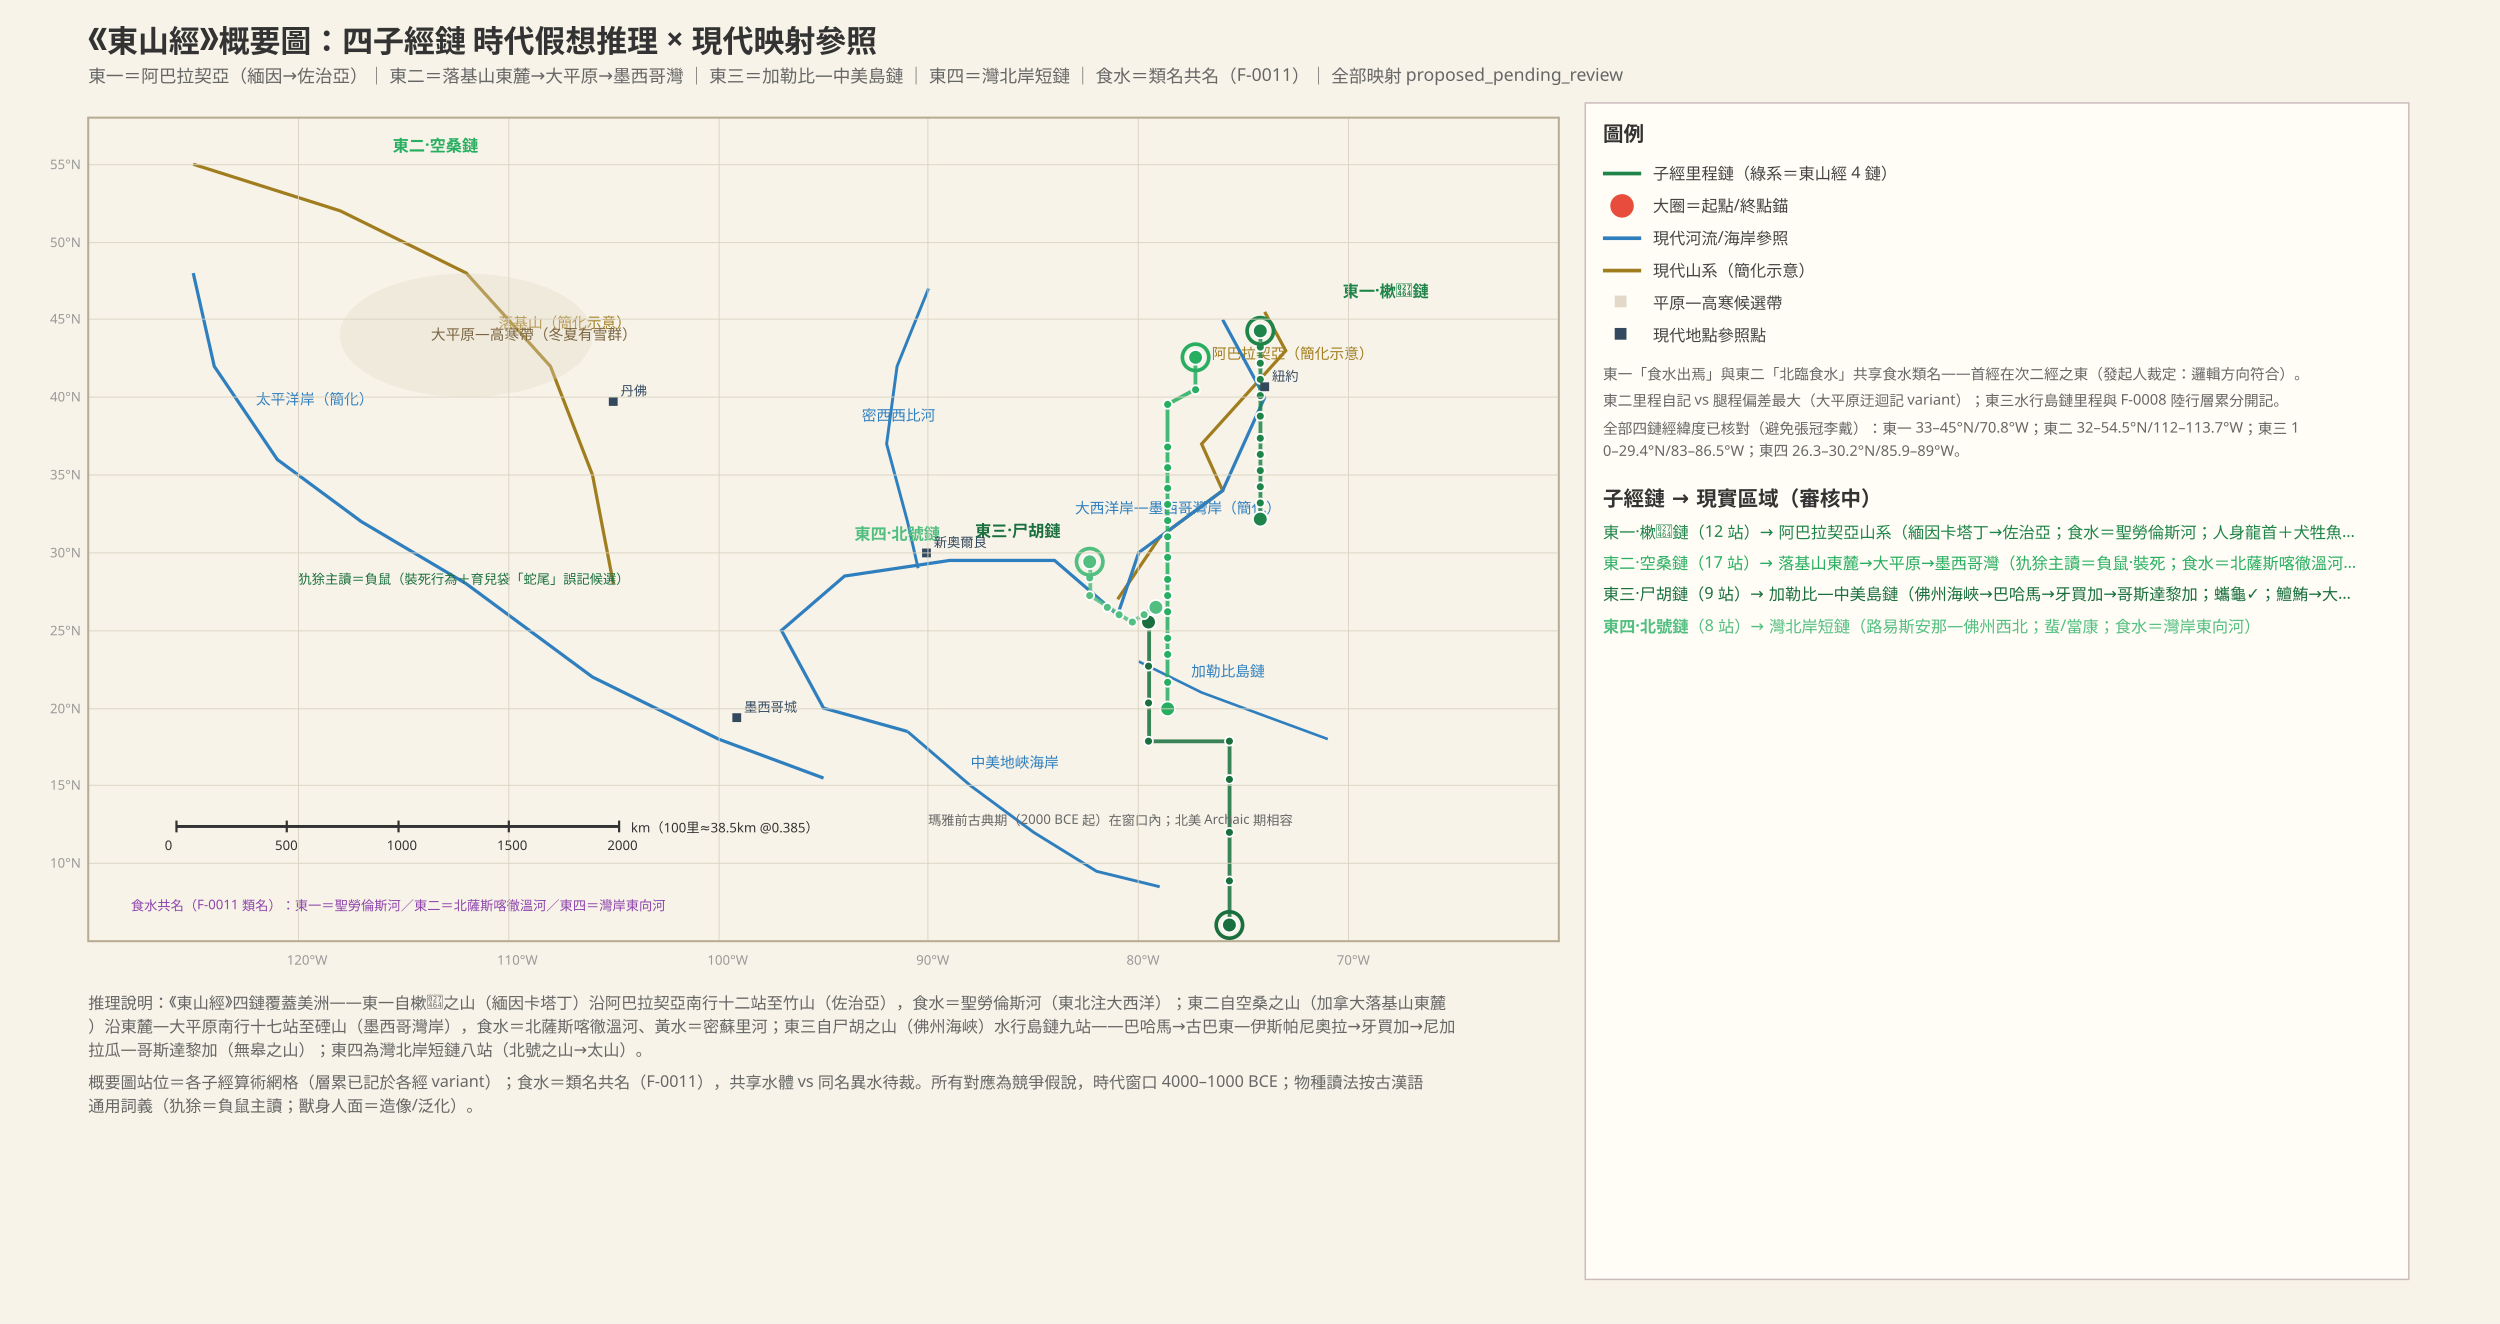
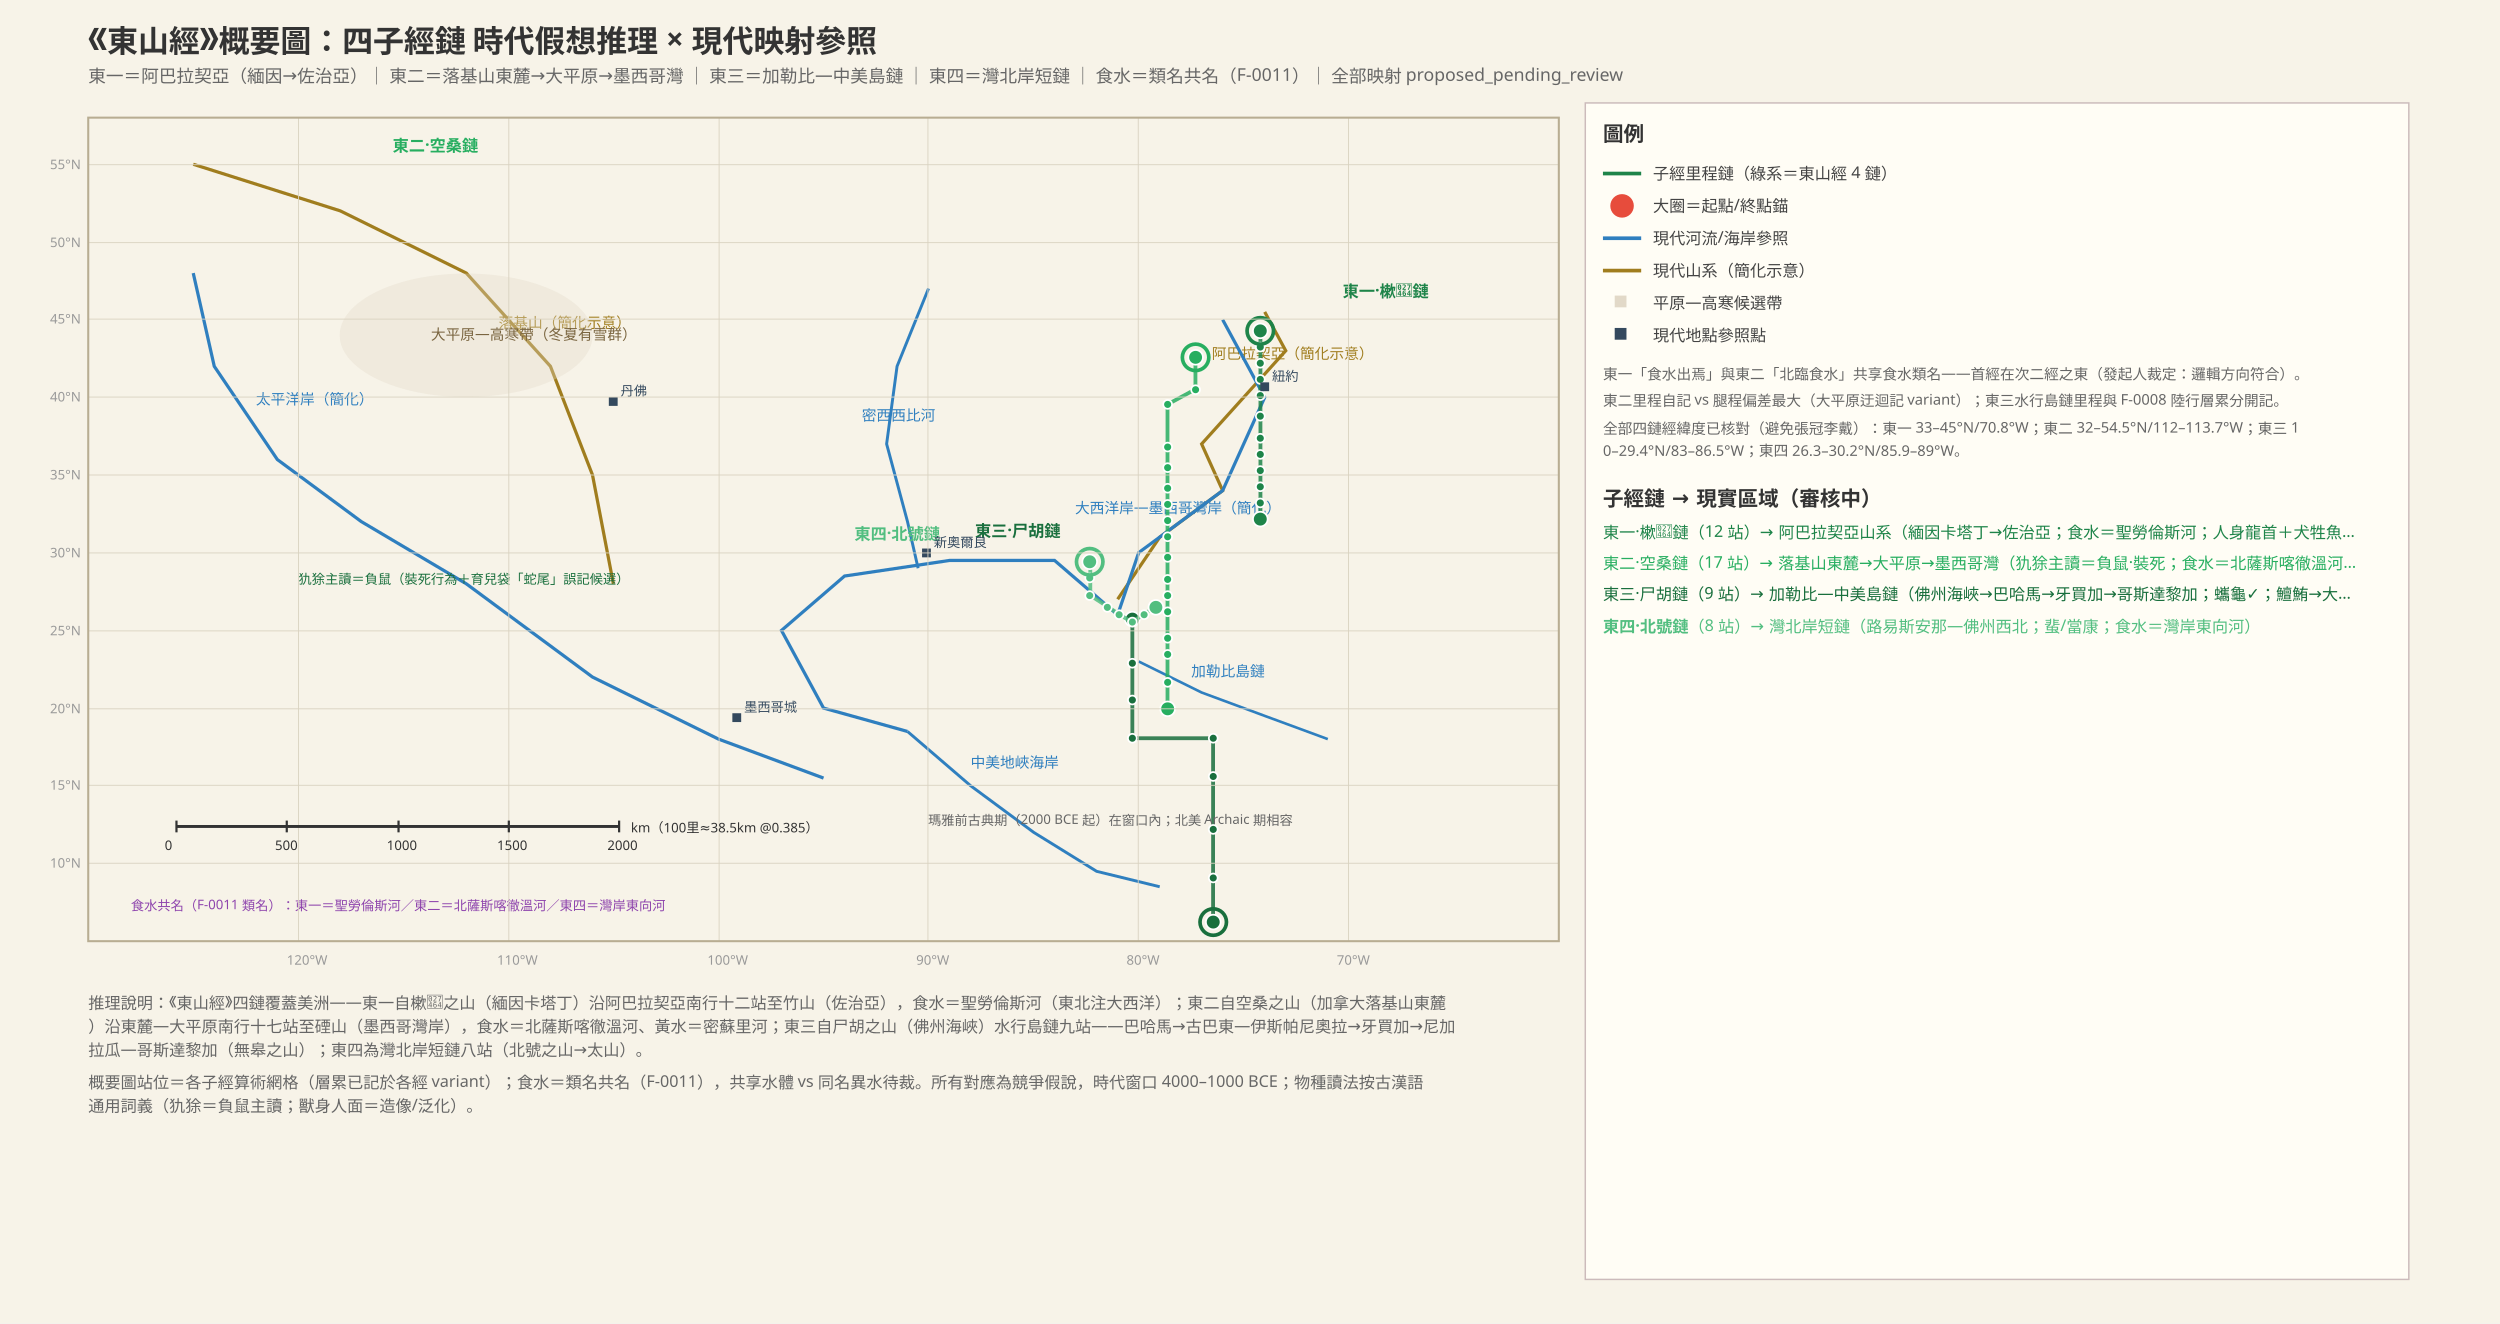
<svg xmlns="http://www.w3.org/2000/svg" width="1700" height="900" font-family="PingFang SC, Hiragino Sans GB, Microsoft YaHei, sans-serif">
  <rect width="1700" height="900" fill="#f7f3e8" />
  <clipPath id="mapclip">
    <rect x="60" y="80" width="1000" height="560" />
  </clipPath>
  <defs>
    <clipPath id="mapclip">
      <rect x="60" y="80" width="1000" height="560" />
    </clipPath>
    <pattern id="sand" width="8" height="8" patternUnits="userSpaceOnUse">
      <rect width="8" height="8" fill="#efe3c0" />
      <circle cx="2" cy="2" r="0.8" fill="#d6b96a" />
      <circle cx="6" cy="6" r="0.8" fill="#d6b96a" />
    </pattern>
  </defs>
  <text x="60" y="34" font-size="21" font-weight="bold" fill="#333">《東山經》概要圖：四子經鏈 時代假想推理 × 現代映射參照</text>
  <text x="60" y="56" font-size="12" fill="#666">東一＝阿巴拉契亞（緬因→佐治亞）｜ 東二＝落基山東麓→大平原→墨西哥灣 ｜ 東三＝加勒比—中美島鏈 ｜ 東四＝灣北岸短鏈 ｜ 食水＝類名共名（F-0011）｜ 全部映射 proposed_pending_review</text>
  <g clip-path="url(#mapclip)">
    <polyline points="131.4,185.7 145.7,249.1 188.6,312.5 245.7,354.7 317.1,397.0 402.9,460.4 488.6,502.6 560.0,529.1" fill="none" stroke="#2f7fbf" stroke-width="2.2" />
    <text x="174" y="275" font-size="10" fill="#2f7fbf">太平洋岸（簡化）</text>
    <polyline points="131.4,111.7 231.4,143.4 317.1,185.7 374.3,249.1 402.9,323.0 417.1,397.0" fill="none" stroke="#a07d1e" stroke-width="2.2" />
    <text x="339" y="223" font-size="10" fill="#a07d1e">落基山（簡化示意）</text>
    <polyline points="860.0,212.1 874.3,238.5 845.7,270.2 817.1,301.9 831.4,333.6 788.6,365.3 760.0,407.5" fill="none" stroke="#a07d1e" stroke-width="2.2" />
    <text x="824" y="244" font-size="10" fill="#a07d1e">阿巴拉契亞（簡化示意）</text>
    <polyline points="831.4,217.4 860.0,270.2 831.4,333.6 774.3,375.8 760.0,418.1 717.1,381.1 645.7,381.1 574.3,391.7 531.4,428.7 560.0,481.5 617.1,497.4" fill="none" stroke="#2f7fbf" stroke-width="2.2" />
    <text x="731" y="349" font-size="10" fill="#2f7fbf">大西洋岸—墨西哥灣岸（簡化）</text>
    <polyline points="617.1,497.4 660.0,534.3 702.9,566.0 745.7,592.5 788.6,603.0" fill="none" stroke="#2f7fbf" stroke-width="2" />
    <text x="660" y="522" font-size="10" fill="#2f7fbf">中美地峽海岸</text>
    <polyline points="774.3,449.8 817.1,470.9 860.0,486.8 902.9,502.6" fill="none" stroke="#2f7fbf" stroke-width="1.8" />
    <text x="810" y="460" font-size="10" fill="#2f7fbf">加勒比島鏈</text>
    <polyline points="631.4,196.2 610.0,249.1 602.9,301.9 617.1,354.7 624.3,386.4" fill="none" stroke="#2f7fbf" stroke-width="2" />
    <text x="586" y="286" font-size="10" fill="#2f7fbf">密西西比河</text>
    <ellipse cx="317" cy="228" rx="86" ry="42" fill="#e2d9c8" opacity="0.35" />
    <text x="293" y="231" font-size="10" fill="#7a6540">大平原—高寒帶（冬夏有雪群）</text>
    <polyline points="857.1,224.8 857.1,235.7 857.1,246.7 857.1,257.7 857.1,268.8 857.1,283.4 857.1,298.1 857.1,309.1 857.1,320.2 857.1,331.2 857.1,342.1 857.1,353.1" fill="none" stroke="#1e8449" stroke-width="2.6" opacity="0.85" />
    <circle cx="857" cy="225" r="5" fill="#1e8449" stroke="#fff" stroke-width="1.2" />
    <circle cx="857" cy="236" r="3" fill="#1e8449" stroke="#fff" stroke-width="1.2" />
    <circle cx="857" cy="247" r="3" fill="#1e8449" stroke="#fff" stroke-width="1.2" />
    <circle cx="857" cy="258" r="3" fill="#1e8449" stroke="#fff" stroke-width="1.2" />
    <circle cx="857" cy="269" r="3" fill="#1e8449" stroke="#fff" stroke-width="1.2" />
    <circle cx="857" cy="283" r="3" fill="#1e8449" stroke="#fff" stroke-width="1.2" />
    <circle cx="857" cy="298" r="3" fill="#1e8449" stroke="#fff" stroke-width="1.2" />
    <circle cx="857" cy="309" r="3" fill="#1e8449" stroke="#fff" stroke-width="1.2" />
    <circle cx="857" cy="320" r="3" fill="#1e8449" stroke="#fff" stroke-width="1.2" />
    <circle cx="857" cy="331" r="3" fill="#1e8449" stroke="#fff" stroke-width="1.2" />
    <circle cx="857" cy="342" r="3" fill="#1e8449" stroke="#fff" stroke-width="1.2" />
    <circle cx="857" cy="353" r="5" fill="#1e8449" stroke="#fff" stroke-width="1.2" />
    <circle cx="857" cy="225" r="9" fill="none" stroke="#1e8449" stroke-width="2.5" />
    <text x="913" y="202" font-size="11" font-weight="bold" fill="#1e8449">東一·樕𧑤鏈</text>
    <polyline points="812.9,242.7 812.9,264.7 793.9,275.0 793.9,304.4 793.9,318.4 793.9,332.3 793.9,343.3 793.9,354.3 793.9,365.3 793.9,379.2 793.9,393.9 793.9,404.9 793.9,416.0 793.9,434.3 793.9,445.3 793.9,463.7 793.9,481.9" fill="none" stroke="#27ae60" stroke-width="2.6" opacity="0.85" />
    <circle cx="813" cy="243" r="5" fill="#27ae60" stroke="#fff" stroke-width="1.2" />
    <circle cx="813" cy="265" r="3" fill="#27ae60" stroke="#fff" stroke-width="1.2" />
    <circle cx="794" cy="275" r="3" fill="#27ae60" stroke="#fff" stroke-width="1.2" />
    <circle cx="794" cy="304" r="3" fill="#27ae60" stroke="#fff" stroke-width="1.2" />
    <circle cx="794" cy="318" r="3" fill="#27ae60" stroke="#fff" stroke-width="1.2" />
    <circle cx="794" cy="332" r="3" fill="#27ae60" stroke="#fff" stroke-width="1.2" />
    <circle cx="794" cy="343" r="3" fill="#27ae60" stroke="#fff" stroke-width="1.2" />
    <circle cx="794" cy="354" r="3" fill="#27ae60" stroke="#fff" stroke-width="1.2" />
    <circle cx="794" cy="365" r="3" fill="#27ae60" stroke="#fff" stroke-width="1.2" />
    <circle cx="794" cy="379" r="3" fill="#27ae60" stroke="#fff" stroke-width="1.2" />
    <circle cx="794" cy="394" r="3" fill="#27ae60" stroke="#fff" stroke-width="1.2" />
    <circle cx="794" cy="405" r="3" fill="#27ae60" stroke="#fff" stroke-width="1.2" />
    <circle cx="794" cy="416" r="3" fill="#27ae60" stroke="#fff" stroke-width="1.2" />
    <circle cx="794" cy="434" r="3" fill="#27ae60" stroke="#fff" stroke-width="1.2" />
    <circle cx="794" cy="445" r="3" fill="#27ae60" stroke="#fff" stroke-width="1.2" />
    <circle cx="794" cy="464" r="3" fill="#27ae60" stroke="#fff" stroke-width="1.2" />
    <circle cx="794" cy="482" r="5" fill="#27ae60" stroke="#fff" stroke-width="1.2" />
    <circle cx="813" cy="243" r="9" fill="none" stroke="#27ae60" stroke-width="2.5" />
    <text x="267" y="103" font-size="11" font-weight="bold" fill="#27ae60">東二·空桑鏈</text>
-     <polyline points="781.4,423.4 781.4,452.8 781.4,478.4 781.4,504.1 836.1,504.1 836.1,529.8 836.1,566.5 836.1,599.4 836.1,628.8" fill="none" stroke="#196f3d" stroke-width="2.6" opacity="0.85" />
-     <circle cx="781" cy="423" r="5" fill="#196f3d" stroke="#fff" stroke-width="1.2" />
-     <circle cx="781" cy="453" r="3" fill="#196f3d" stroke="#fff" stroke-width="1.2" />
-     <circle cx="781" cy="478" r="3" fill="#196f3d" stroke="#fff" stroke-width="1.2" />
-     <circle cx="781" cy="504" r="3" fill="#196f3d" stroke="#fff" stroke-width="1.2" />
-     <circle cx="836" cy="504" r="3" fill="#196f3d" stroke="#fff" stroke-width="1.2" />
-     <circle cx="836" cy="530" r="3" fill="#196f3d" stroke="#fff" stroke-width="1.2" />
-     <circle cx="836" cy="566" r="3" fill="#196f3d" stroke="#fff" stroke-width="1.2" />
-     <circle cx="836" cy="599" r="3" fill="#196f3d" stroke="#fff" stroke-width="1.2" />
-     <circle cx="836" cy="629" r="5" fill="#196f3d" stroke="#fff" stroke-width="1.2" />
-     <circle cx="836" cy="629" r="9" fill="none" stroke="#196f3d" stroke-width="2.5" />
+     <polyline points="770.0,421.3 770.0,450.7 770.0,476.3 770.0,502.0 824.9,502.0 824.9,527.7 824.9,564.3 824.9,597.3 824.9,626.7" fill="none" stroke="#196f3d" stroke-width="2.6" opacity="0.85" />
+     <circle cx="770" cy="421" r="5" fill="#196f3d" stroke="#fff" stroke-width="1.2" />
+     <circle cx="770" cy="451" r="3" fill="#196f3d" stroke="#fff" stroke-width="1.2" />
+     <circle cx="770" cy="476" r="3" fill="#196f3d" stroke="#fff" stroke-width="1.2" />
+     <circle cx="770" cy="502" r="3" fill="#196f3d" stroke="#fff" stroke-width="1.2" />
+     <circle cx="825" cy="502" r="3" fill="#196f3d" stroke="#fff" stroke-width="1.2" />
+     <circle cx="825" cy="528" r="3" fill="#196f3d" stroke="#fff" stroke-width="1.2" />
+     <circle cx="825" cy="564" r="3" fill="#196f3d" stroke="#fff" stroke-width="1.2" />
+     <circle cx="825" cy="597" r="3" fill="#196f3d" stroke="#fff" stroke-width="1.2" />
+     <circle cx="825" cy="627" r="5" fill="#196f3d" stroke="#fff" stroke-width="1.2" />
+     <circle cx="825" cy="627" r="9" fill="none" stroke="#196f3d" stroke-width="2.5" />
    <text x="663" y="365" font-size="11" font-weight="bold" fill="#196f3d">東三·尸胡鏈</text>
    <polyline points="741.4,382.2 741.4,393.2 741.4,404.9 753.4,412.7 761.4,417.9 769.6,423.1 777.6,417.9 785.6,412.7" fill="none" stroke="#52be80" stroke-width="2.6" opacity="0.85" />
    <circle cx="741" cy="382" r="5" fill="#52be80" stroke="#fff" stroke-width="1.2" />
    <circle cx="741" cy="393" r="3" fill="#52be80" stroke="#fff" stroke-width="1.2" />
    <circle cx="741" cy="405" r="3" fill="#52be80" stroke="#fff" stroke-width="1.2" />
    <circle cx="753" cy="413" r="3" fill="#52be80" stroke="#fff" stroke-width="1.2" />
    <circle cx="761" cy="418" r="3" fill="#52be80" stroke="#fff" stroke-width="1.2" />
    <circle cx="770" cy="423" r="3" fill="#52be80" stroke="#fff" stroke-width="1.2" />
    <circle cx="778" cy="418" r="3" fill="#52be80" stroke="#fff" stroke-width="1.2" />
    <circle cx="786" cy="413" r="5" fill="#52be80" stroke="#fff" stroke-width="1.2" />
    <circle cx="741" cy="382" r="9" fill="none" stroke="#52be80" stroke-width="2.5" />
    <text x="581" y="367" font-size="11" font-weight="bold" fill="#52be80">東四·北號鏈</text>
    <text x="89" y="619" font-size="9" fill="#8e44ad">食水共名（F-0011 類名）：東一＝聖勞倫斯河／東二＝北薩斯喀徹溫河／東四＝灣岸東向河</text>
    <text x="203" y="397" font-size="9" fill="#196f3d">犰狳主讀＝負鼠（裝死行為＋育兒袋「蛇尾」誤記候選）</text>
    <text x="631" y="561" font-size="9" fill="#666">瑪雅前古典期（2000 BCE 起）在窗口內；北美 Archaic 期相容</text>
    <rect x="857" y="260" width="6" height="6" fill="#34495e" />
    <text x="865" y="259" font-size="9" fill="#34495e">紐約</text>
    <rect x="414" y="270" width="6" height="6" fill="#34495e" />
    <text x="422" y="269" font-size="9" fill="#34495e">丹佛</text>
    <rect x="498" y="485" width="6" height="6" fill="#34495e" />
    <text x="506" y="484" font-size="9" fill="#34495e">墨西哥城</text>
    <rect x="627" y="373" width="6" height="6" fill="#34495e" />
    <text x="635" y="372" font-size="9" fill="#34495e">新奧爾良</text>
  </g>
  <line x1="203" y1="640" x2="203" y2="80" stroke="#d9d2c0" stroke-width="0.6" />
  <text x="195" y="656" font-size="9" fill="#999">120°W</text>
  <line x1="346" y1="640" x2="346" y2="80" stroke="#d9d2c0" stroke-width="0.6" />
  <text x="338" y="656" font-size="9" fill="#999">110°W</text>
  <line x1="489" y1="640" x2="489" y2="80" stroke="#d9d2c0" stroke-width="0.6" />
  <text x="481" y="656" font-size="9" fill="#999">100°W</text>
  <line x1="631" y1="640" x2="631" y2="80" stroke="#d9d2c0" stroke-width="0.6" />
  <text x="623" y="656" font-size="9" fill="#999">90°W</text>
  <line x1="774" y1="640" x2="774" y2="80" stroke="#d9d2c0" stroke-width="0.6" />
  <text x="766" y="656" font-size="9" fill="#999">80°W</text>
  <line x1="917" y1="640" x2="917" y2="80" stroke="#d9d2c0" stroke-width="0.6" />
  <text x="909" y="656" font-size="9" fill="#999">70°W</text>
  <line x1="60" y1="587" x2="1060" y2="587" stroke="#d9d2c0" stroke-width="0.6" />
  <text x="34" y="590" font-size="9" fill="#999">10°N</text>
  <line x1="60" y1="534" x2="1060" y2="534" stroke="#d9d2c0" stroke-width="0.6" />
  <text x="34" y="537" font-size="9" fill="#999">15°N</text>
  <line x1="60" y1="482" x2="1060" y2="482" stroke="#d9d2c0" stroke-width="0.6" />
  <text x="34" y="485" font-size="9" fill="#999">20°N</text>
  <line x1="60" y1="429" x2="1060" y2="429" stroke="#d9d2c0" stroke-width="0.6" />
  <text x="34" y="432" font-size="9" fill="#999">25°N</text>
  <line x1="60" y1="376" x2="1060" y2="376" stroke="#d9d2c0" stroke-width="0.6" />
  <text x="34" y="379" font-size="9" fill="#999">30°N</text>
  <line x1="60" y1="323" x2="1060" y2="323" stroke="#d9d2c0" stroke-width="0.6" />
  <text x="34" y="326" font-size="9" fill="#999">35°N</text>
  <line x1="60" y1="270" x2="1060" y2="270" stroke="#d9d2c0" stroke-width="0.6" />
  <text x="34" y="273" font-size="9" fill="#999">40°N</text>
  <line x1="60" y1="217" x2="1060" y2="217" stroke="#d9d2c0" stroke-width="0.6" />
  <text x="34" y="220" font-size="9" fill="#999">45°N</text>
  <line x1="60" y1="165" x2="1060" y2="165" stroke="#d9d2c0" stroke-width="0.6" />
  <text x="34" y="168" font-size="9" fill="#999">50°N</text>
  <line x1="60" y1="112" x2="1060" y2="112" stroke="#d9d2c0" stroke-width="0.6" />
  <text x="34" y="115" font-size="9" fill="#999">55°N</text>
  <rect x="60" y="80" width="1000" height="560" fill="none" stroke="#b8ad92" stroke-width="1.4" />
  <line x1="120" y1="562" x2="421" y2="562" stroke="#333" stroke-width="2" />
  <line x1="120" y1="558" x2="120" y2="566" stroke="#333" stroke-width="1.5" />
  <text x="112" y="578" font-size="9" fill="#333">0</text>
  <line x1="195" y1="558" x2="195" y2="566" stroke="#333" stroke-width="1.5" />
  <text x="187" y="578" font-size="9" fill="#333">500</text>
  <line x1="271" y1="558" x2="271" y2="566" stroke="#333" stroke-width="1.5" />
  <text x="263" y="578" font-size="9" fill="#333">1000</text>
  <line x1="346" y1="558" x2="346" y2="566" stroke="#333" stroke-width="1.5" />
  <text x="338" y="578" font-size="9" fill="#333">1500</text>
  <line x1="421" y1="558" x2="421" y2="566" stroke="#333" stroke-width="1.5" />
  <text x="413" y="578" font-size="9" fill="#333">2000</text>
  <text x="429" y="566" font-size="9" fill="#333">km（100里≈38.5km @0.385）</text>
  <rect x="1078" y="70" width="560" height="800" fill="#fffdf5" stroke="#cbb" />
  <text x="1090" y="96" font-size="14" font-weight="bold" fill="#333">圖例</text>
  <line x1="1090" y1="118" x2="1116" y2="118" stroke="#1e8449" stroke-width="2.5" />
  <text x="1124" y="122" font-size="11" fill="#444">子經里程鏈（綠系＝東山經 4 鏈）</text>
  <circle cx="1103" cy="140" r="8" fill="#e74c3c" />
  <text x="1124" y="144" font-size="11" fill="#444">大圈＝起點/終點錨</text>
  <line x1="1090" y1="162" x2="1116" y2="162" stroke="#2f7fbf" stroke-width="2.5" />
  <text x="1124" y="166" font-size="11" fill="#444">現代河流/海岸參照</text>
  <line x1="1090" y1="184" x2="1116" y2="184" stroke="#a07d1e" stroke-width="2.5" />
  <text x="1124" y="188" font-size="11" fill="#444">現代山系（簡化示意）</text>
  <rect x="1098" y="201" width="8" height="8" fill="#e2d9c8" />
  <text x="1124" y="210" font-size="11" fill="#444">平原—高寒候選帶</text>
  <rect x="1098" y="223" width="8" height="8" fill="#34495e" />
  <text x="1124" y="232" font-size="11" fill="#444">現代地點參照點</text>
  <text x="1090" y="258" font-size="10" fill="#666">東一「食水出焉」與東二「北臨食水」共享食水類名——首經在次二經之東（發起人裁定：邏輯方向符合）。</text>
  <text x="1090" y="276" font-size="10" fill="#666">東二里程自記 vs 腿程偏差最大（大平原迂迴記 variant）；東三水行島鏈里程與 F-0008 陸行層累分開記。</text>
  <text x="1090" y="295" font-size="10" fill="#666">全部四鏈經緯度已核對（避免張冠李戴）：東一 33–45°N/70.8°W；東二 32–54.5°N/112–113.7°W；東三 1</text>
  <text x="1090" y="310" font-size="10" fill="#666">0–29.4°N/83–86.5°W；東四 26.3–30.2°N/85.9–89°W。</text>
  <text x="1090" y="344.0" font-size="14" font-weight="bold" fill="#333">子經鏈 → 現實區域（審核中）</text>
  <text x="1090" y="366" font-size="11" fill="#1e8449">東一·樕𧑤鏈（12 站）→ 阿巴拉契亞山系（緬因卡塔丁→佐治亞；食水＝聖勞倫斯河；人身龍首＋犬牲魚…</text>
  <text x="1090" y="387" font-size="11" fill="#27ae60">東二·空桑鏈（17 站）→ 落基山東麓→大平原→墨西哥灣（犰狳主讀＝負鼠·裝死；食水＝北薩斯喀徹溫河…</text>
  <text x="1090" y="408" font-size="11" fill="#196f3d">東三·尸胡鏈（9 站）→ 加勒比—中美島鏈（佛州海峽→巴哈馬→牙買加→哥斯達黎加；蠵龜✓；鱣鮪→大…</text>
  <text x="1090" y="430" font-size="11" fill="#52be80">
    <tspan font-weight="bold">東四·北號鏈</tspan>（8 站）→ 灣北岸短鏈（路易斯安那—佛州西北；蜚/當康；食水＝灣岸東向河）</text>
  <text x="60" y="686" font-size="11" fill="#666">推理說明：《東山經》四鏈覆蓋美洲——東一自樕𧑤之山（緬因卡塔丁）沿阿巴拉契亞南行十二站至竹山（佐治亞），食水＝聖勞倫斯河（東北注大西洋）；東二自空桑之山（加拿大落基山東麓</text>
  <text x="60" y="702" font-size="11" fill="#666">）沿東麓—大平原南行十七站至䃌山（墨西哥灣岸），食水＝北薩斯喀徹溫河、黃水＝密蘇里河；東三自尸胡之山（佛州海峽）水行島鏈九站——巴哈馬→古巴東—伊斯帕尼奧拉→牙買加→尼加</text>
  <text x="60" y="718" font-size="11" fill="#666">拉瓜—哥斯達黎加（無皋之山）；東四為灣北岸短鏈八站（北號之山→太山）。</text>
  <text x="60" y="740" font-size="11" fill="#666">概要圖站位＝各子經算術網格（層累已記於各經 variant）；食水＝類名共名（F-0011），共享水體 vs 同名異水待裁。所有對應為競爭假說，時代窗口 4000–1000 BCE；物種讀法按古漢語</text>
  <text x="60" y="756" font-size="11" fill="#666">通用詞義（犰狳＝負鼠主讀；獸身人面＝造像/泛化）。</text>
</svg>
